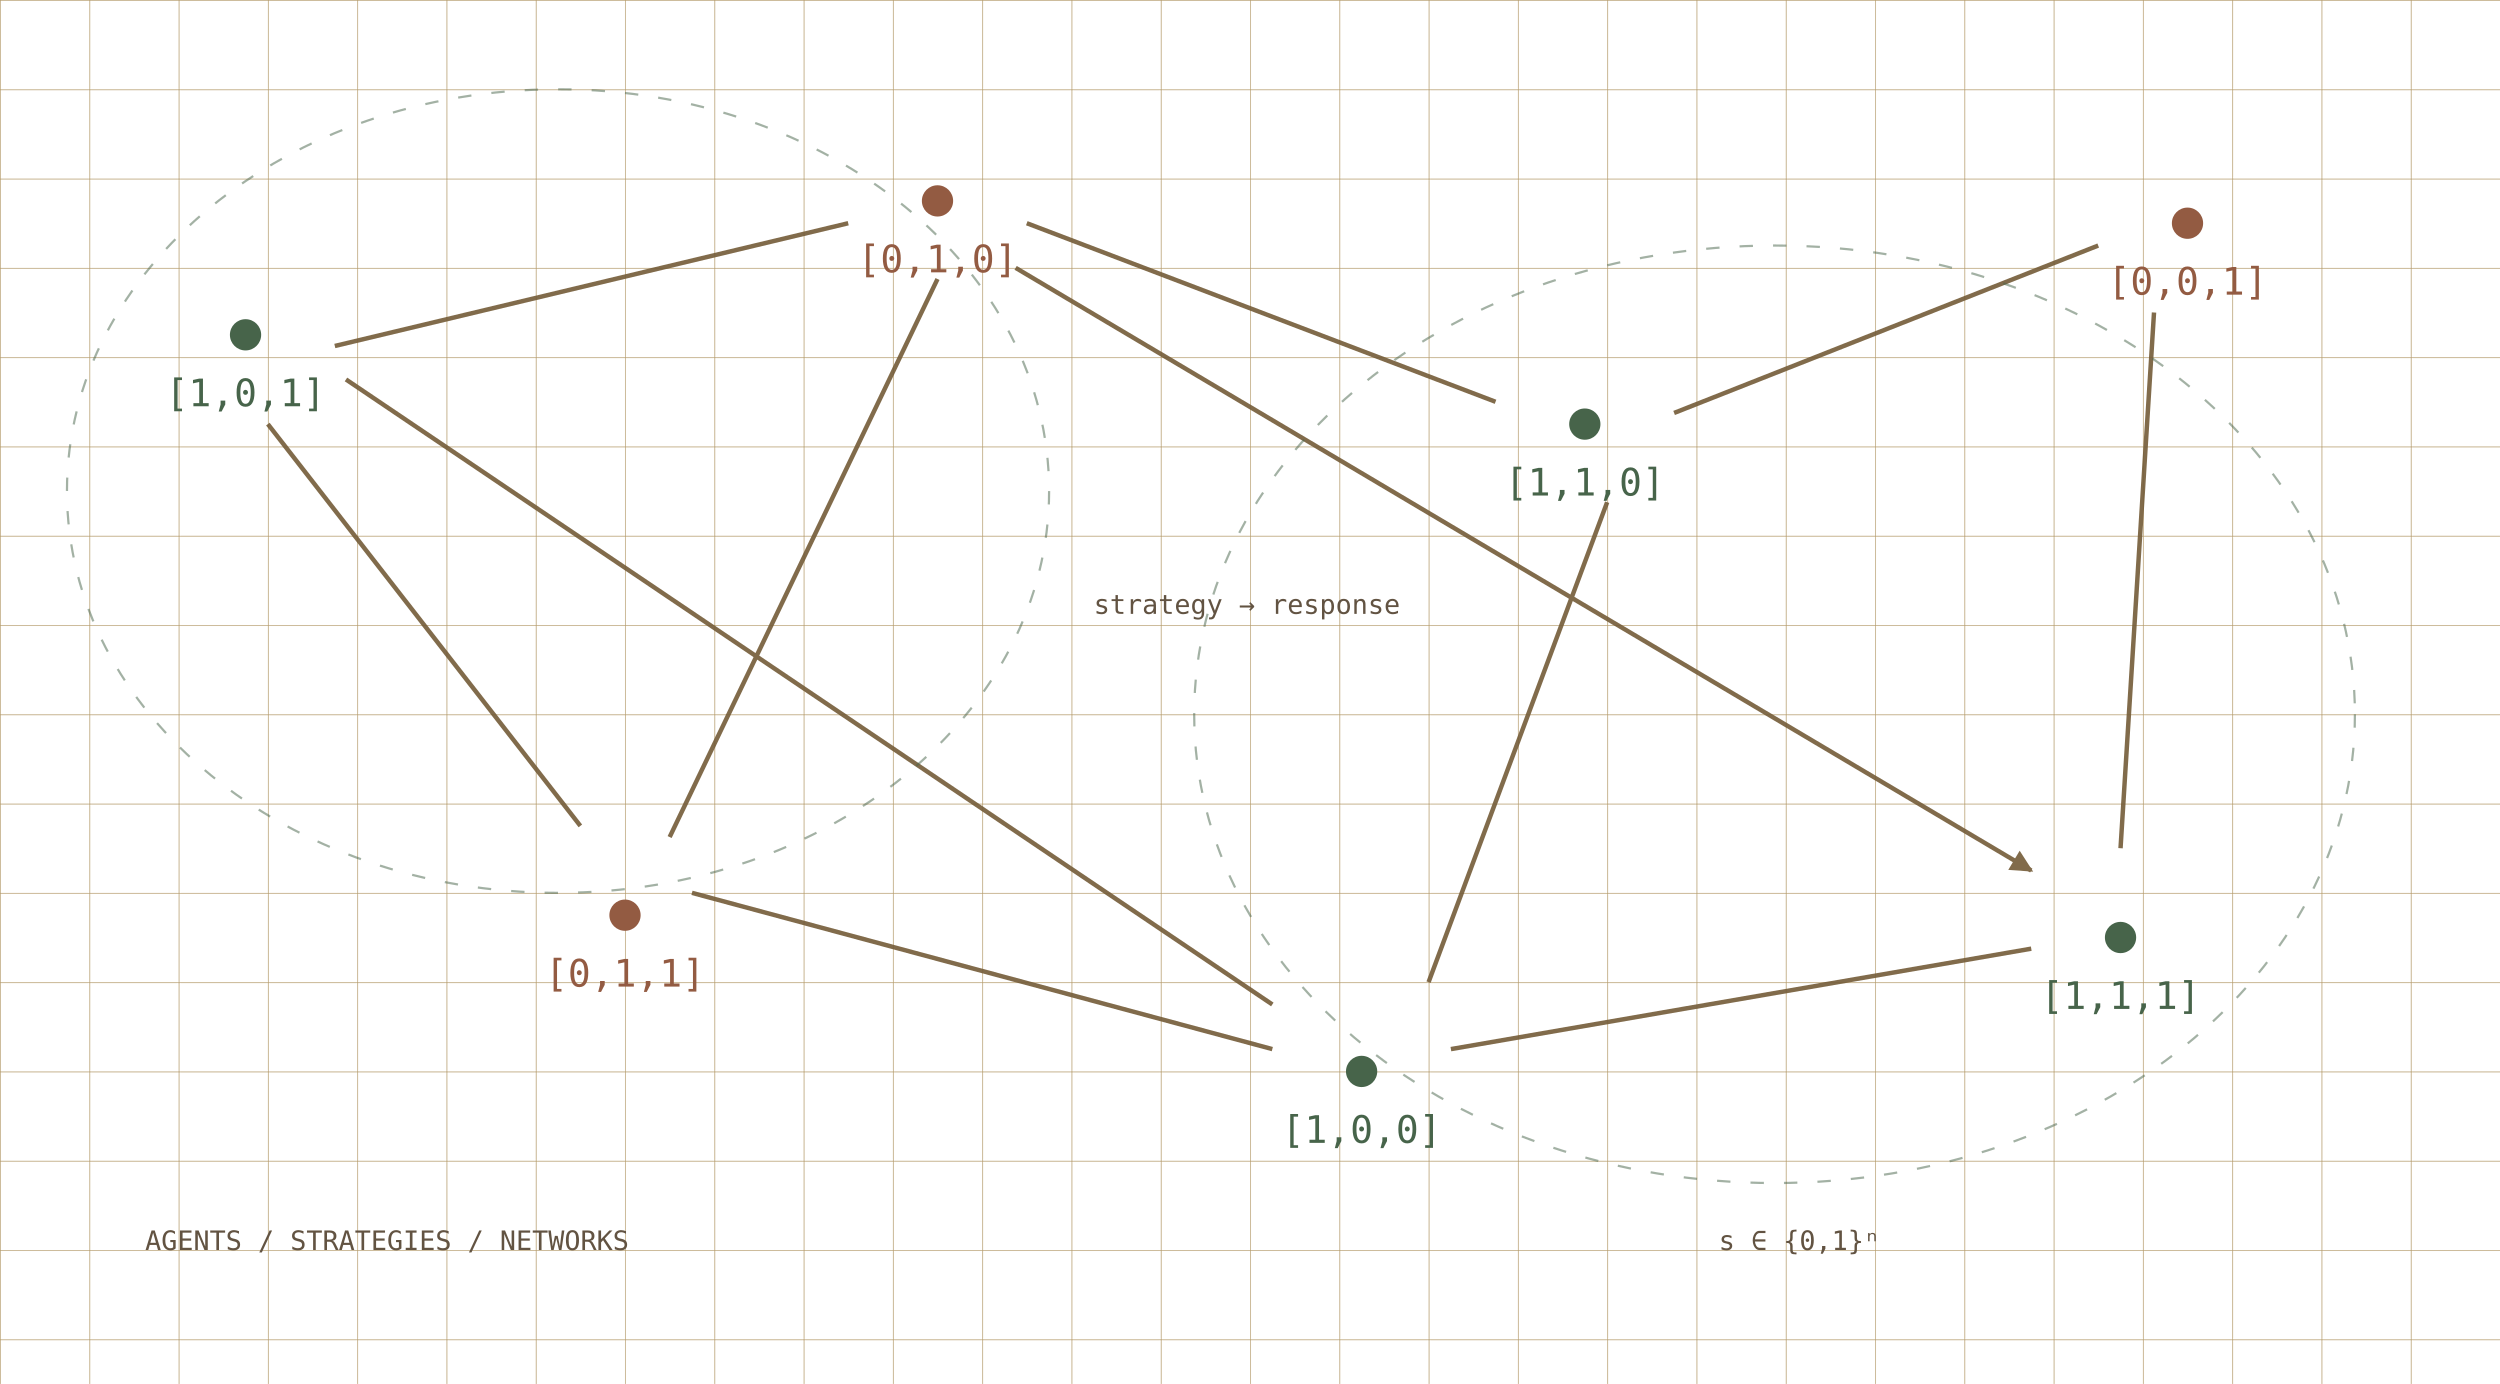
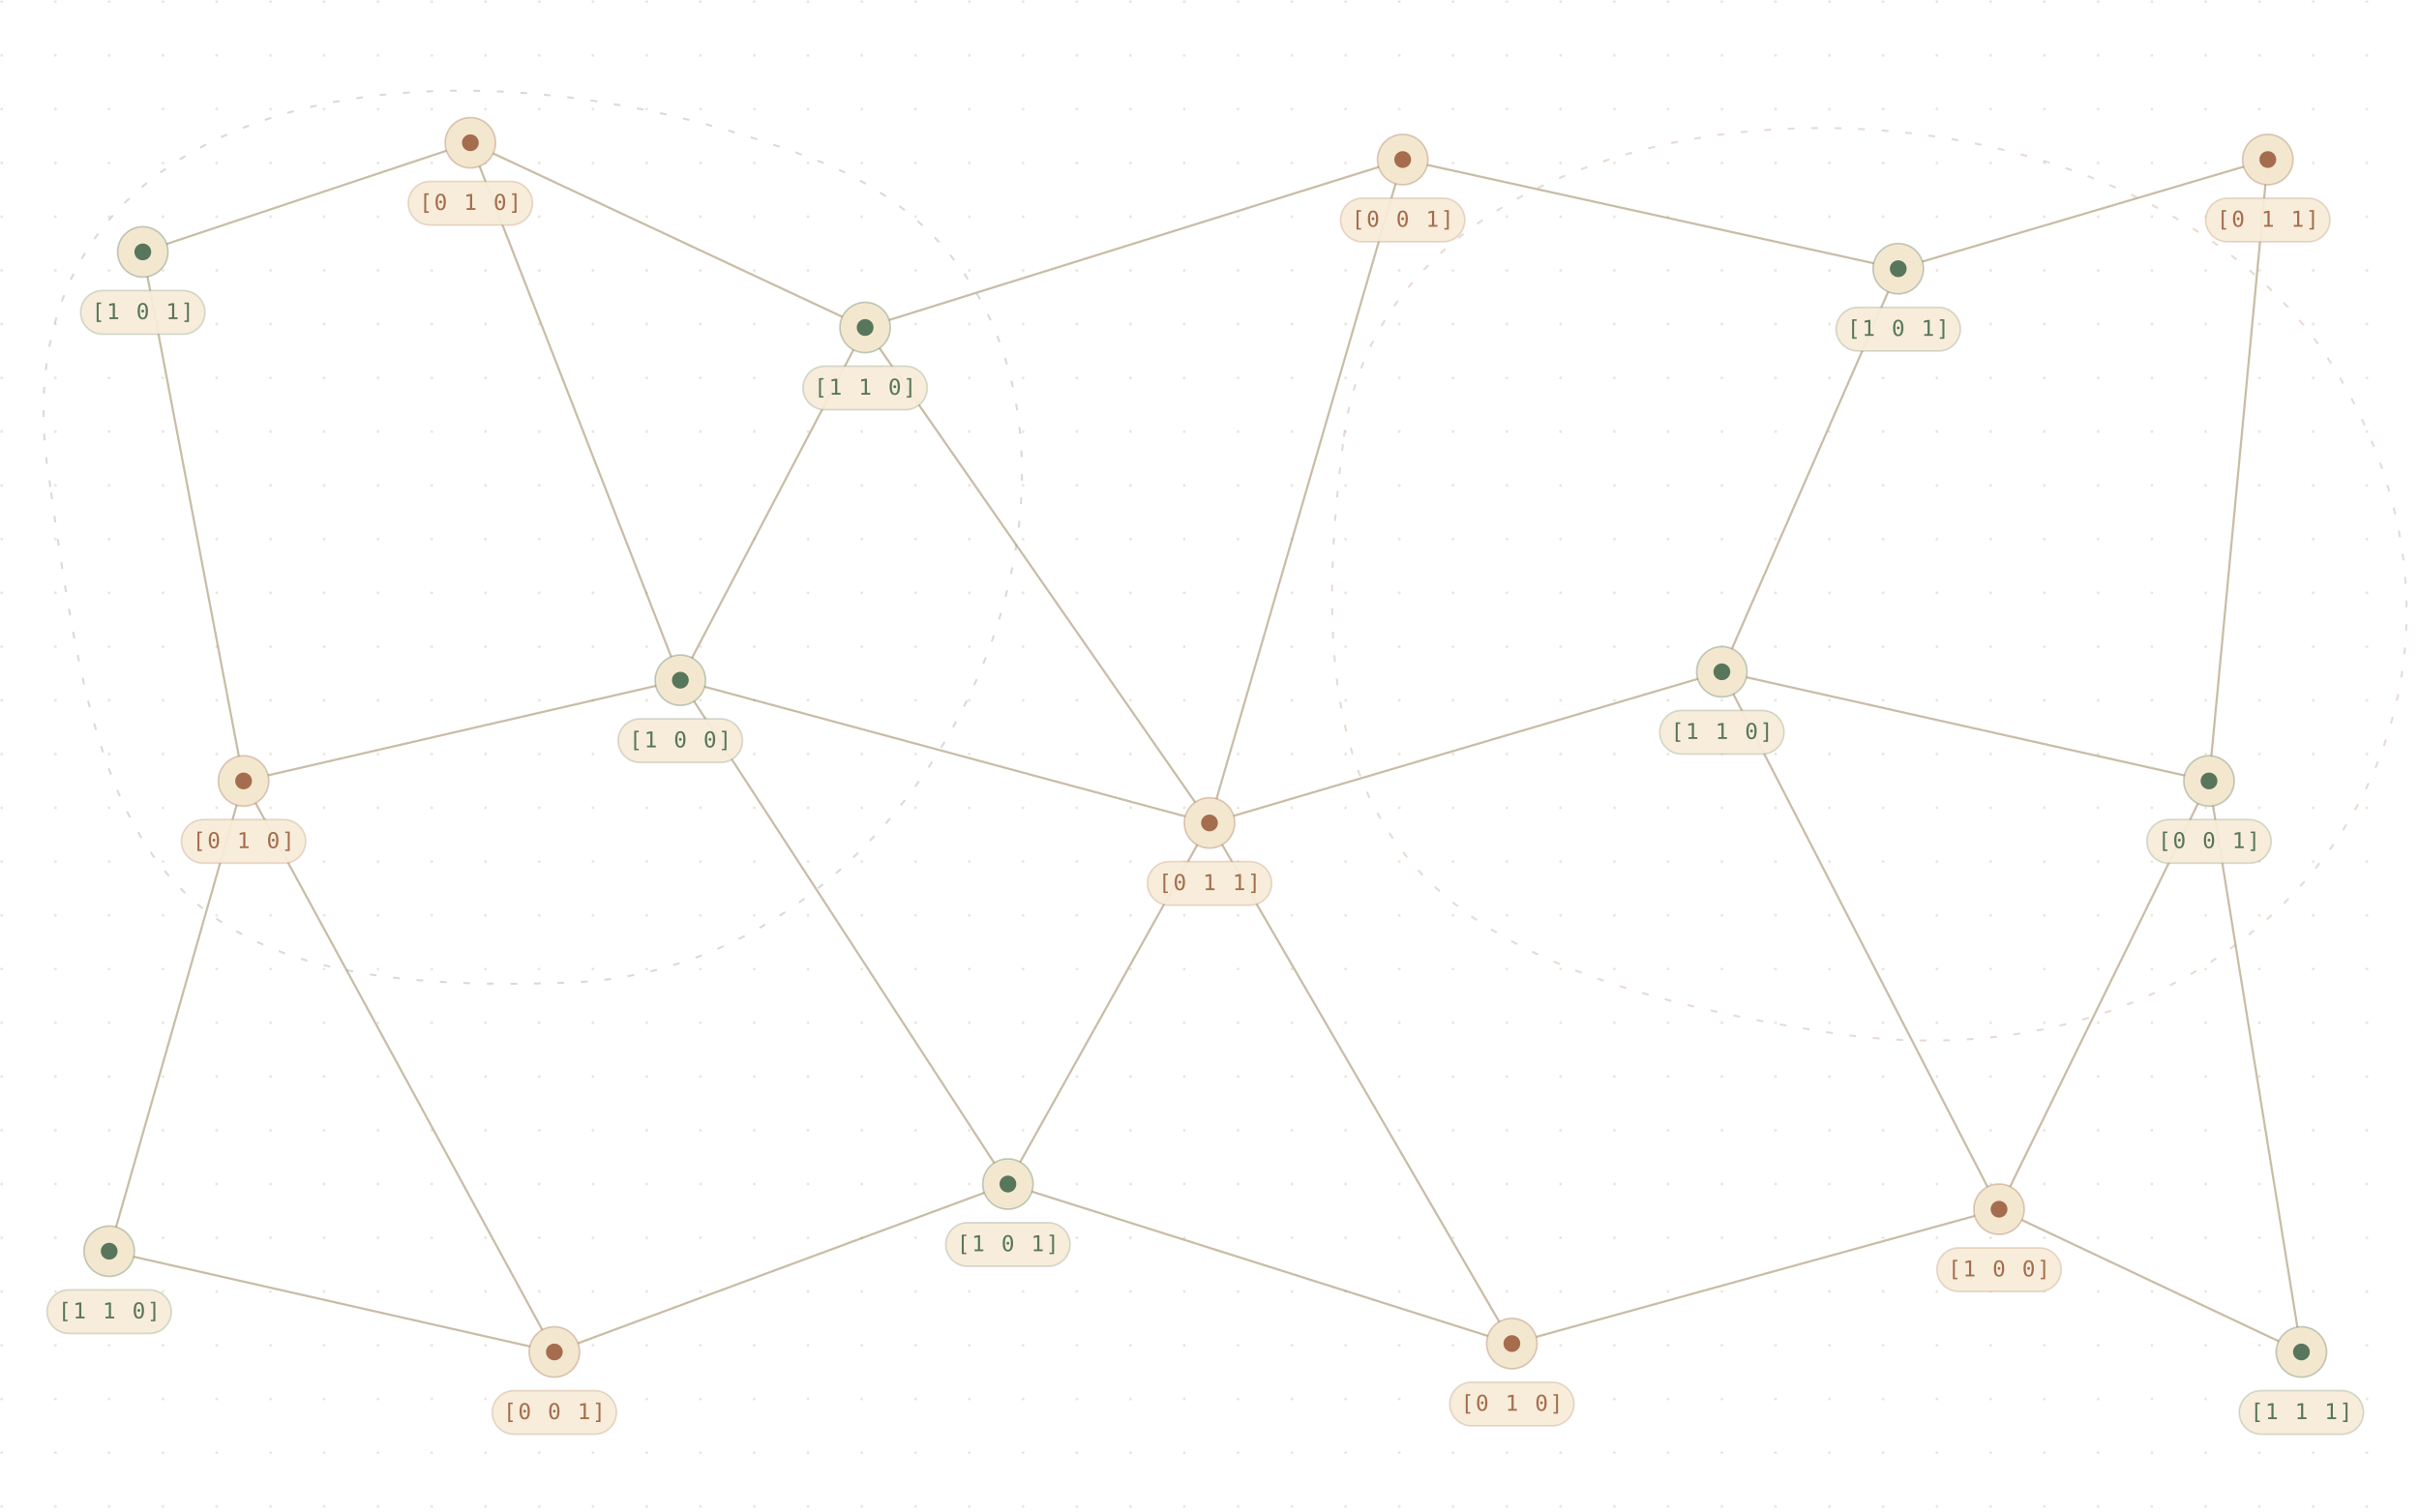
- <svg xmlns="http://www.w3.org/2000/svg" viewBox="0 0 1120 620">
+ <svg xmlns="http://www.w3.org/2000/svg" width="1440" height="900" viewBox="0 0 1440 900">
  <defs>
-     <pattern id="grid" width="40" height="40" patternUnits="userSpaceOnUse">
-       <path d="M40 0H0V40" fill="none" stroke="#b59b6b" stroke-width=".6" />
+     <pattern id="dots" width="32" height="32" patternUnits="userSpaceOnUse">
+       <circle cx="1" cy="1" r=".8" fill="#a48a59" opacity=".24" />
    </pattern>
-     <marker id="arrow" viewBox="0 0 10 10" refX="9" refY="5" markerWidth="5" markerHeight="5" orient="auto-start-reverse">
-       <path d="M0 0L10 5L0 10" fill="#735b37" />
-     </marker>
  </defs>
-   <rect width="1120" height="620" fill="url(#grid)" />
-   <g fill="none" stroke="#735b37" stroke-width="2" opacity=".9" marker-end="url(#arrow)">
-     <path d="M150 155L380 100M460 100L670 180M750 185L940 110M120 190L260 370M310 400L570 470M650 470L910 425M420 125L300 375M720 225L640 440M965 140L950 380M155 170L570 450M455 120L910 390" />
+   <rect width="1440" height="900" fill="url(#dots)" />
+   <g fill="none" stroke-width="1.2" stroke-dasharray="4 10">
+     <path d="M30 290C-10 60 250 5 485 95S590 575 340 585S60 510 30 290" stroke="#58765b" opacity=".25" />
+     <path d="M800 260C830 30 1265 15 1390 220S1350 655 1090 615S770 490 800 260" stroke="#a56d4e" opacity=".25" />
  </g>
-   <g fill="none" stroke="#47644a" stroke-dasharray="6 9" opacity=".5">
-     <ellipse cx="250" cy="220" rx="220" ry="180" />
-     <ellipse cx="795" cy="320" rx="260" ry="210" />
+   <g fill="none" stroke="#9c865d" stroke-width="1.3" opacity=".55">
+     <path d="M85 150L280 85" />
+     <path d="M85 150L145 465" />
+     <path d="M280 85L515 195" />
+     <path d="M280 85L405 405" />
+     <path d="M515 195L835 95" />
+     <path d="M515 195L405 405" />
+     <path d="M515 195L720 490" />
+     <path d="M835 95L1130 160" />
+     <path d="M835 95L720 490" />
+     <path d="M1130 160L1350 95" />
+     <path d="M1130 160L1025 400" />
+     <path d="M1350 95L1315 465" />
+     <path d="M145 465L405 405" />
+     <path d="M145 465L65 745" />
+     <path d="M145 465L330 805" />
+     <path d="M405 405L720 490" />
+     <path d="M405 405L600 705" />
+     <path d="M720 490L1025 400" />
+     <path d="M720 490L600 705" />
+     <path d="M720 490L900 800" />
+     <path d="M1025 400L1315 465" />
+     <path d="M1025 400L1190 720" />
+     <path d="M1315 465L1190 720" />
+     <path d="M1315 465L1370 805" />
+     <path d="M65 745L330 805" />
+     <path d="M330 805L600 705" />
+     <path d="M600 705L900 800" />
+     <path d="M900 800L1190 720" />
+     <path d="M1190 720L1370 805" />
  </g>
-   <g transform="translate(110 150)">
-     <circle r="7" fill="#47644a" />
-     <text x="0" y="32" text-anchor="middle" fill="#47644a" stroke="none" font-family="monospace" font-size="17">[1,0,1]</text>
+   <g transform="translate(85 150)">
+     <circle r="15" fill="#f3e8cf" stroke="#58765b" stroke-opacity=".35" />
+     <circle r="5" fill="#58765b" />
+     <rect x="-37" y="23" width="74" height="26" rx="13" fill="#f6ecd8" fill-opacity=".94" stroke="#58765b" stroke-opacity=".24" />
+     <text x="0" y="40" fill="#58765b" font-family="monospace" font-size="13" letter-spacing="1" text-anchor="middle">[1 0 1]</text>
  </g>
-   <g transform="translate(420 90)">
-     <circle r="7" fill="#935b42" />
-     <text x="0" y="32" text-anchor="middle" fill="#935b42" stroke="none" font-family="monospace" font-size="17">[0,1,0]</text>
+   <g transform="translate(280 85)">
+     <circle r="15" fill="#f3e8cf" stroke="#a56d4e" stroke-opacity=".35" />
+     <circle r="5" fill="#a56d4e" />
+     <rect x="-37" y="23" width="74" height="26" rx="13" fill="#f6ecd8" fill-opacity=".94" stroke="#a56d4e" stroke-opacity=".24" />
+     <text x="0" y="40" fill="#a56d4e" font-family="monospace" font-size="13" letter-spacing="1" text-anchor="middle">[0 1 0]</text>
  </g>
-   <g transform="translate(710 190)">
-     <circle r="7" fill="#47644a" />
-     <text x="0" y="32" text-anchor="middle" fill="#47644a" stroke="none" font-family="monospace" font-size="17">[1,1,0]</text>
+   <g transform="translate(515 195)">
+     <circle r="15" fill="#f3e8cf" stroke="#58765b" stroke-opacity=".35" />
+     <circle r="5" fill="#58765b" />
+     <rect x="-37" y="23" width="74" height="26" rx="13" fill="#f6ecd8" fill-opacity=".94" stroke="#58765b" stroke-opacity=".24" />
+     <text x="0" y="40" fill="#58765b" font-family="monospace" font-size="13" letter-spacing="1" text-anchor="middle">[1 1 0]</text>
  </g>
-   <g transform="translate(980 100)">
-     <circle r="7" fill="#935b42" />
-     <text x="0" y="32" text-anchor="middle" fill="#935b42" stroke="none" font-family="monospace" font-size="17">[0,0,1]</text>
+   <g transform="translate(835 95)">
+     <circle r="15" fill="#f3e8cf" stroke="#a56d4e" stroke-opacity=".35" />
+     <circle r="5" fill="#a56d4e" />
+     <rect x="-37" y="23" width="74" height="26" rx="13" fill="#f6ecd8" fill-opacity=".94" stroke="#a56d4e" stroke-opacity=".24" />
+     <text x="0" y="40" fill="#a56d4e" font-family="monospace" font-size="13" letter-spacing="1" text-anchor="middle">[0 0 1]</text>
  </g>
-   <g transform="translate(280 410)">
-     <circle r="7" fill="#935b42" />
-     <text x="0" y="32" text-anchor="middle" fill="#935b42" stroke="none" font-family="monospace" font-size="17">[0,1,1]</text>
+   <g transform="translate(1130 160)">
+     <circle r="15" fill="#f3e8cf" stroke="#58765b" stroke-opacity=".35" />
+     <circle r="5" fill="#58765b" />
+     <rect x="-37" y="23" width="74" height="26" rx="13" fill="#f6ecd8" fill-opacity=".94" stroke="#58765b" stroke-opacity=".24" />
+     <text x="0" y="40" fill="#58765b" font-family="monospace" font-size="13" letter-spacing="1" text-anchor="middle">[1 0 1]</text>
  </g>
-   <g transform="translate(610 480)">
-     <circle r="7" fill="#47644a" />
-     <text x="0" y="32" text-anchor="middle" fill="#47644a" stroke="none" font-family="monospace" font-size="17">[1,0,0]</text>
+   <g transform="translate(1350 95)">
+     <circle r="15" fill="#f3e8cf" stroke="#a56d4e" stroke-opacity=".35" />
+     <circle r="5" fill="#a56d4e" />
+     <rect x="-37" y="23" width="74" height="26" rx="13" fill="#f6ecd8" fill-opacity=".94" stroke="#a56d4e" stroke-opacity=".24" />
+     <text x="0" y="40" fill="#a56d4e" font-family="monospace" font-size="13" letter-spacing="1" text-anchor="middle">[0 1 1]</text>
  </g>
-   <g transform="translate(950 420)">
-     <circle r="7" fill="#47644a" />
-     <text x="0" y="32" text-anchor="middle" fill="#47644a" stroke="none" font-family="monospace" font-size="17">[1,1,1]</text>
+   <g transform="translate(145 465)">
+     <circle r="15" fill="#f3e8cf" stroke="#a56d4e" stroke-opacity=".35" />
+     <circle r="5" fill="#a56d4e" />
+     <rect x="-37" y="23" width="74" height="26" rx="13" fill="#f6ecd8" fill-opacity=".94" stroke="#a56d4e" stroke-opacity=".24" />
+     <text x="0" y="40" fill="#a56d4e" font-family="monospace" font-size="13" letter-spacing="1" text-anchor="middle">[0 1 0]</text>
  </g>
-   <g fill="#625342" font-size="12" font-family="monospace">
-     <text x="490" y="275">strategy → response</text>
-     <text x="65" y="560">AGENTS / STRATEGIES / NETWORKS</text>
-     <text x="770" y="560">s ∈ {0,1}ⁿ</text>
+   <g transform="translate(405 405)">
+     <circle r="15" fill="#f3e8cf" stroke="#58765b" stroke-opacity=".35" />
+     <circle r="5" fill="#58765b" />
+     <rect x="-37" y="23" width="74" height="26" rx="13" fill="#f6ecd8" fill-opacity=".94" stroke="#58765b" stroke-opacity=".24" />
+     <text x="0" y="40" fill="#58765b" font-family="monospace" font-size="13" letter-spacing="1" text-anchor="middle">[1 0 0]</text>
+   </g>
+   <g transform="translate(720 490)">
+     <circle r="15" fill="#f3e8cf" stroke="#a56d4e" stroke-opacity=".35" />
+     <circle r="5" fill="#a56d4e" />
+     <rect x="-37" y="23" width="74" height="26" rx="13" fill="#f6ecd8" fill-opacity=".94" stroke="#a56d4e" stroke-opacity=".24" />
+     <text x="0" y="40" fill="#a56d4e" font-family="monospace" font-size="13" letter-spacing="1" text-anchor="middle">[0 1 1]</text>
+   </g>
+   <g transform="translate(1025 400)">
+     <circle r="15" fill="#f3e8cf" stroke="#58765b" stroke-opacity=".35" />
+     <circle r="5" fill="#58765b" />
+     <rect x="-37" y="23" width="74" height="26" rx="13" fill="#f6ecd8" fill-opacity=".94" stroke="#58765b" stroke-opacity=".24" />
+     <text x="0" y="40" fill="#58765b" font-family="monospace" font-size="13" letter-spacing="1" text-anchor="middle">[1 1 0]</text>
+   </g>
+   <g transform="translate(1315 465)">
+     <circle r="15" fill="#f3e8cf" stroke="#58765b" stroke-opacity=".35" />
+     <circle r="5" fill="#58765b" />
+     <rect x="-37" y="23" width="74" height="26" rx="13" fill="#f6ecd8" fill-opacity=".94" stroke="#58765b" stroke-opacity=".24" />
+     <text x="0" y="40" fill="#58765b" font-family="monospace" font-size="13" letter-spacing="1" text-anchor="middle">[0 0 1]</text>
+   </g>
+   <g transform="translate(65 745)">
+     <circle r="15" fill="#f3e8cf" stroke="#58765b" stroke-opacity=".35" />
+     <circle r="5" fill="#58765b" />
+     <rect x="-37" y="23" width="74" height="26" rx="13" fill="#f6ecd8" fill-opacity=".94" stroke="#58765b" stroke-opacity=".24" />
+     <text x="0" y="40" fill="#58765b" font-family="monospace" font-size="13" letter-spacing="1" text-anchor="middle">[1 1 0]</text>
+   </g>
+   <g transform="translate(330 805)">
+     <circle r="15" fill="#f3e8cf" stroke="#a56d4e" stroke-opacity=".35" />
+     <circle r="5" fill="#a56d4e" />
+     <rect x="-37" y="23" width="74" height="26" rx="13" fill="#f6ecd8" fill-opacity=".94" stroke="#a56d4e" stroke-opacity=".24" />
+     <text x="0" y="40" fill="#a56d4e" font-family="monospace" font-size="13" letter-spacing="1" text-anchor="middle">[0 0 1]</text>
+   </g>
+   <g transform="translate(600 705)">
+     <circle r="15" fill="#f3e8cf" stroke="#58765b" stroke-opacity=".35" />
+     <circle r="5" fill="#58765b" />
+     <rect x="-37" y="23" width="74" height="26" rx="13" fill="#f6ecd8" fill-opacity=".94" stroke="#58765b" stroke-opacity=".24" />
+     <text x="0" y="40" fill="#58765b" font-family="monospace" font-size="13" letter-spacing="1" text-anchor="middle">[1 0 1]</text>
+   </g>
+   <g transform="translate(900 800)">
+     <circle r="15" fill="#f3e8cf" stroke="#a56d4e" stroke-opacity=".35" />
+     <circle r="5" fill="#a56d4e" />
+     <rect x="-37" y="23" width="74" height="26" rx="13" fill="#f6ecd8" fill-opacity=".94" stroke="#a56d4e" stroke-opacity=".24" />
+     <text x="0" y="40" fill="#a56d4e" font-family="monospace" font-size="13" letter-spacing="1" text-anchor="middle">[0 1 0]</text>
+   </g>
+   <g transform="translate(1190 720)">
+     <circle r="15" fill="#f3e8cf" stroke="#a56d4e" stroke-opacity=".35" />
+     <circle r="5" fill="#a56d4e" />
+     <rect x="-37" y="23" width="74" height="26" rx="13" fill="#f6ecd8" fill-opacity=".94" stroke="#a56d4e" stroke-opacity=".24" />
+     <text x="0" y="40" fill="#a56d4e" font-family="monospace" font-size="13" letter-spacing="1" text-anchor="middle">[1 0 0]</text>
+   </g>
+   <g transform="translate(1370 805)">
+     <circle r="15" fill="#f3e8cf" stroke="#58765b" stroke-opacity=".35" />
+     <circle r="5" fill="#58765b" />
+     <rect x="-37" y="23" width="74" height="26" rx="13" fill="#f6ecd8" fill-opacity=".94" stroke="#58765b" stroke-opacity=".24" />
+     <text x="0" y="40" fill="#58765b" font-family="monospace" font-size="13" letter-spacing="1" text-anchor="middle">[1 1 1]</text>
  </g>
</svg>
